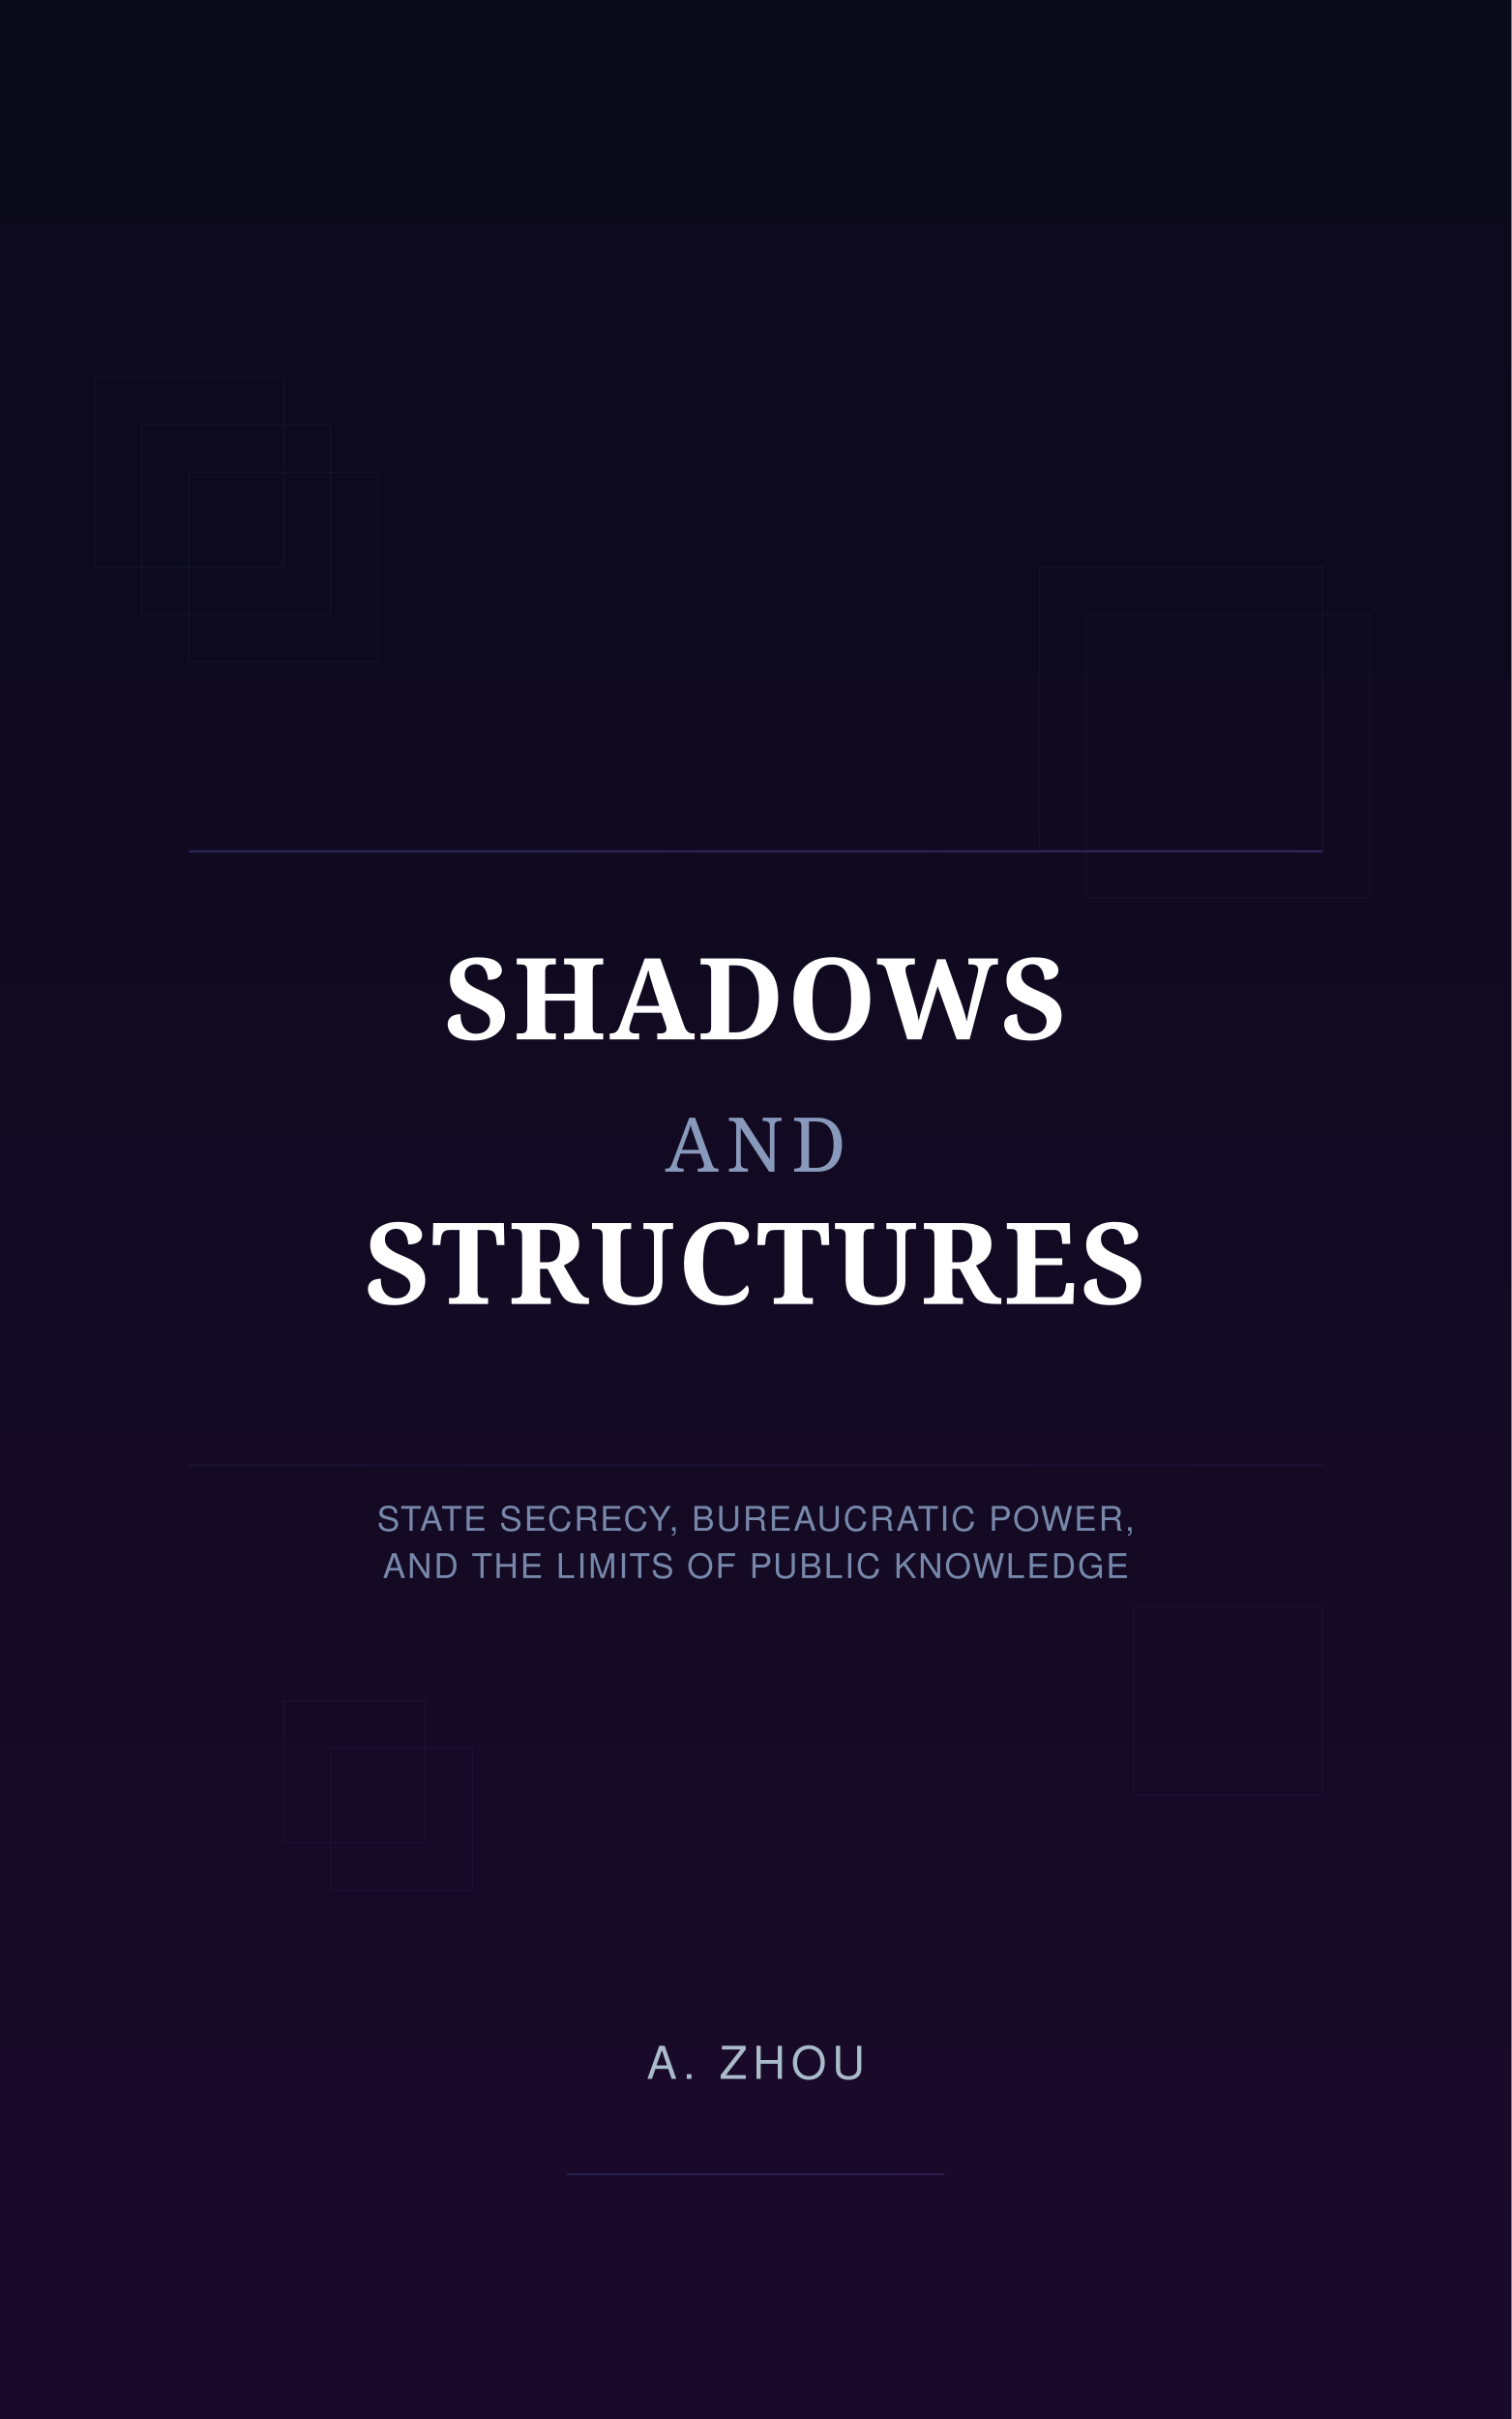
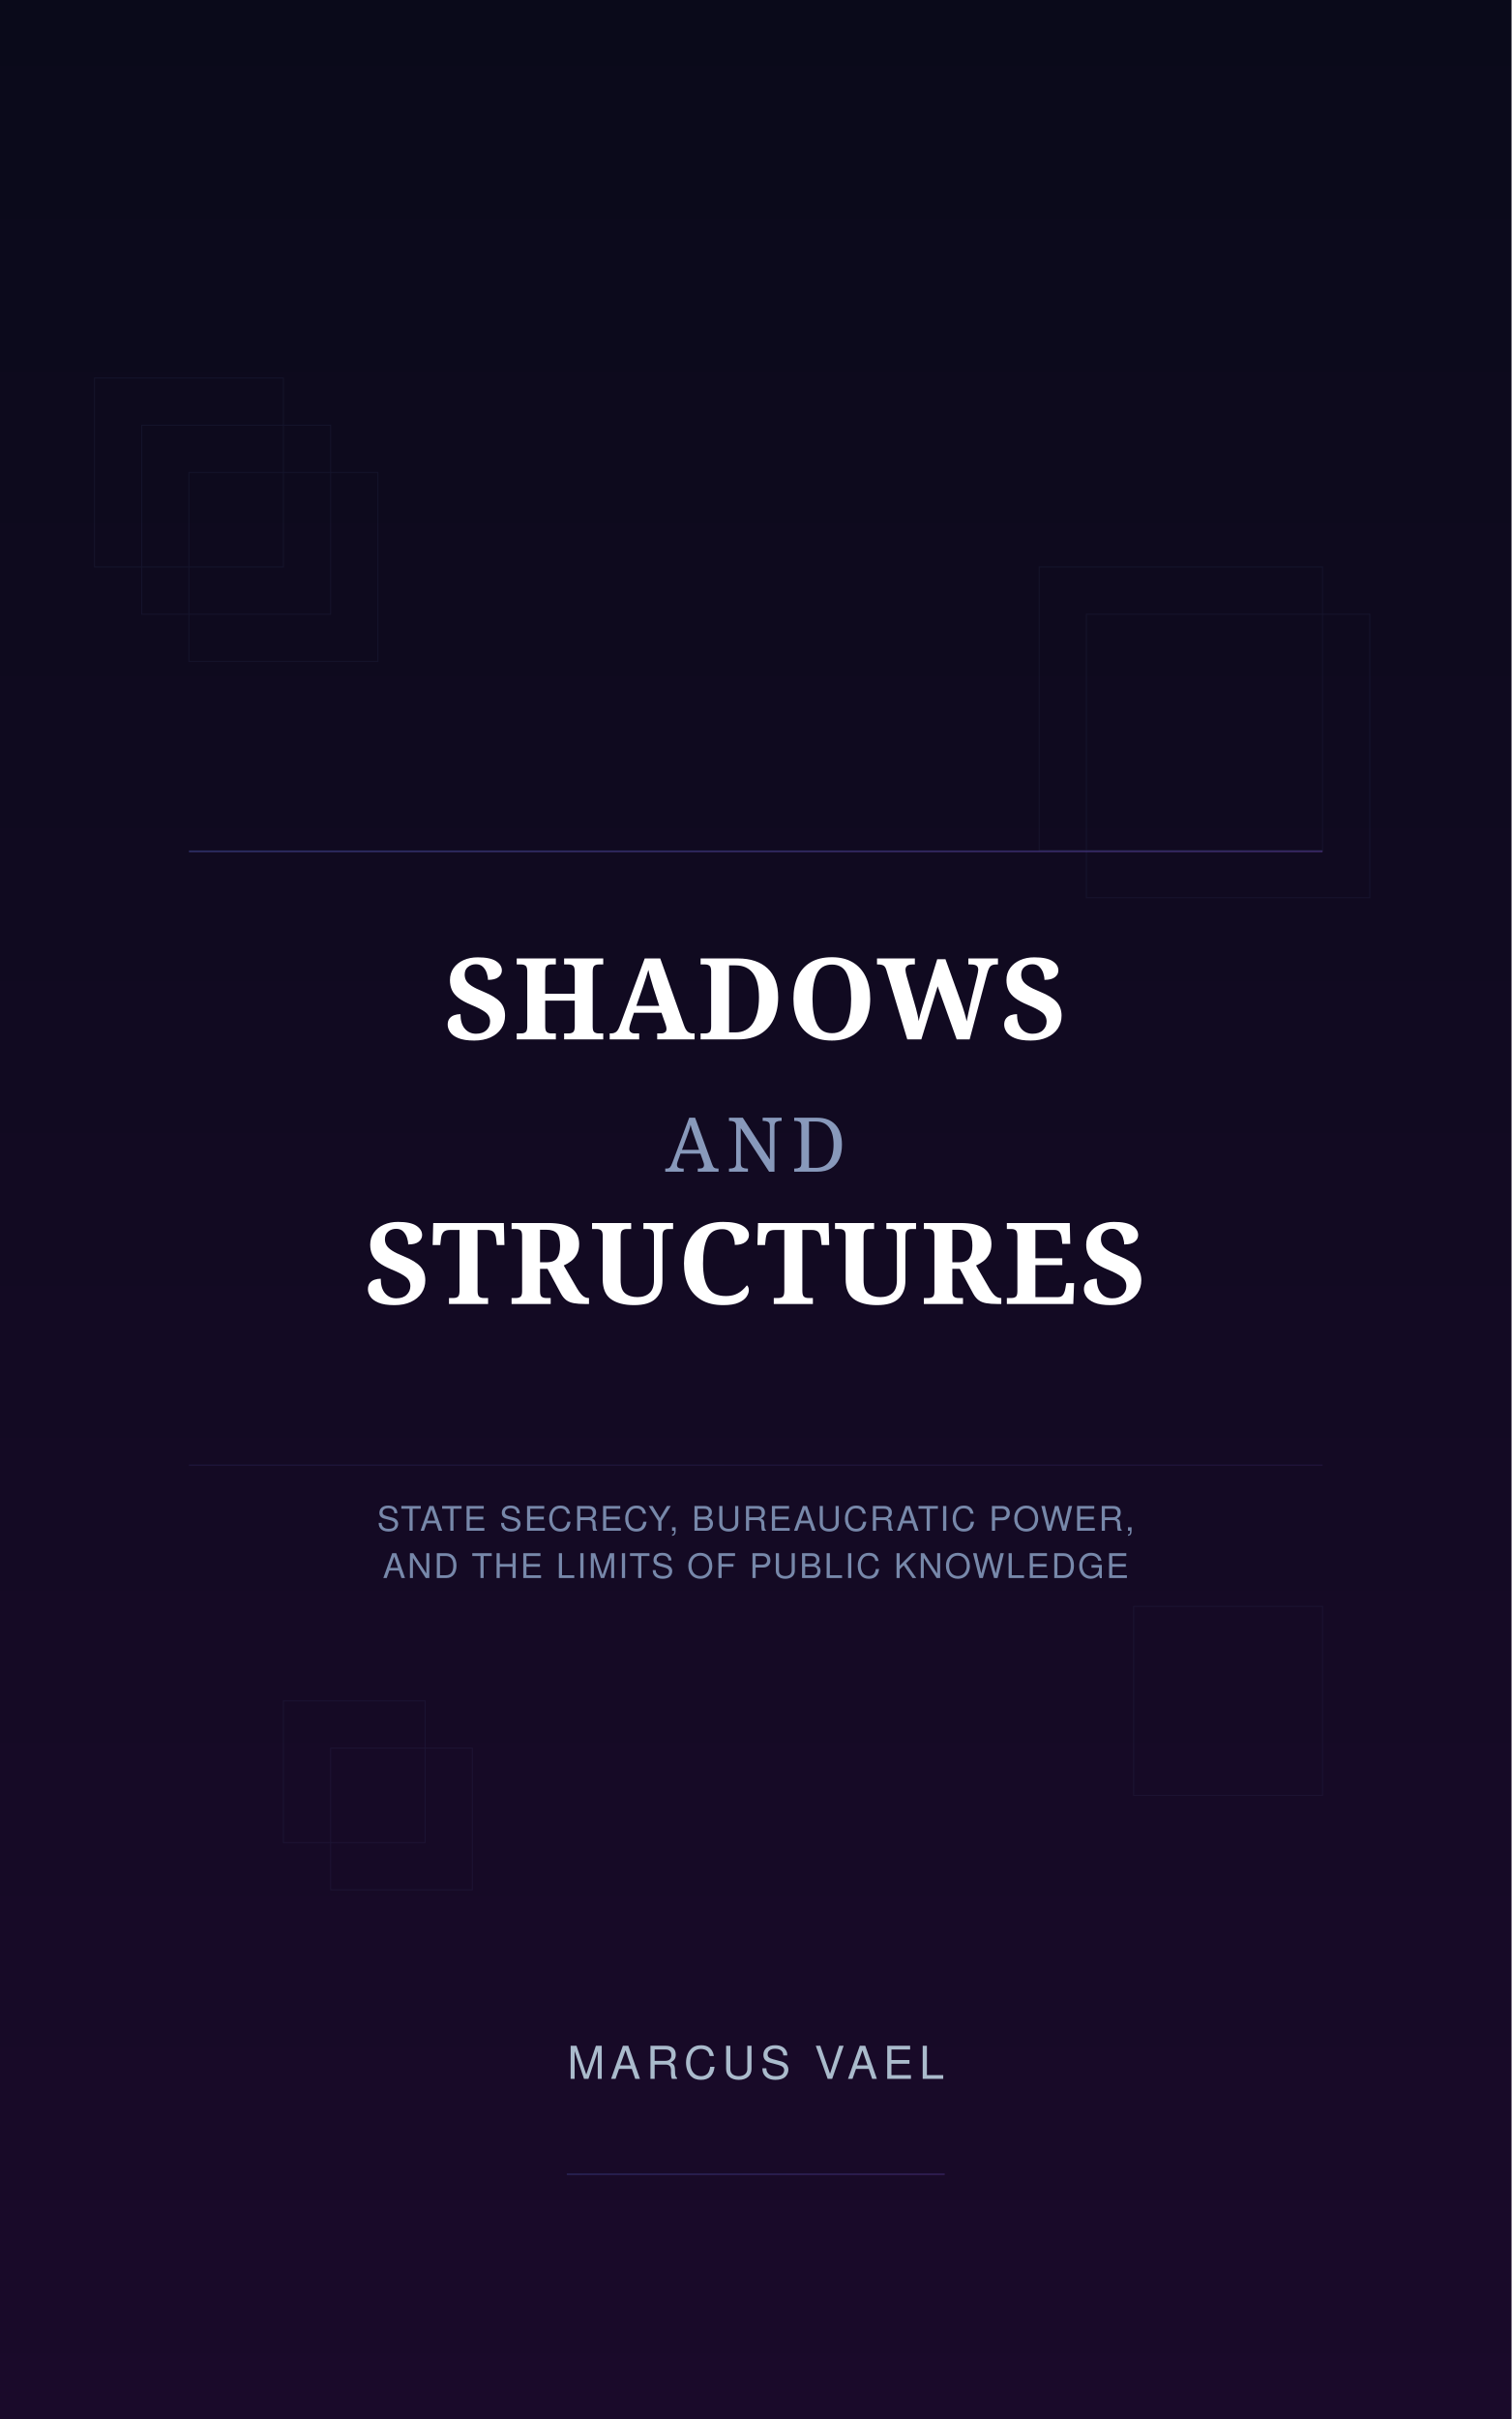
<svg xmlns="http://www.w3.org/2000/svg" width="1600" height="2560" viewBox="0 0 1600 2560">
  <defs>
    <linearGradient id="bg" x1="0" y1="0" x2="0" y2="1">
      <stop offset="0%" stop-color="#0a0a1a" />
      <stop offset="100%" stop-color="#1a0a2a" />
    </linearGradient>
    <linearGradient id="accent" x1="0" y1="0" x2="1" y2="1">
      <stop offset="0%" stop-color="#334488" />
      <stop offset="100%" stop-color="#553388" />
    </linearGradient>
  </defs>
  <rect width="1600" height="2560" fill="url(#bg)" />
  <g opacity="0.08">
    <rect x="100" y="400" width="200" height="200" fill="none" stroke="#6688cc" stroke-width="1" />
    <rect x="150" y="450" width="200" height="200" fill="none" stroke="#6688cc" stroke-width="1" />
    <rect x="200" y="500" width="200" height="200" fill="none" stroke="#6688cc" stroke-width="1" />
    <rect x="1100" y="600" width="300" height="300" fill="none" stroke="#6688cc" stroke-width="1" />
    <rect x="1150" y="650" width="300" height="300" fill="none" stroke="#6688cc" stroke-width="1" />
    <rect x="300" y="1800" width="150" height="150" fill="none" stroke="#6688cc" stroke-width="1" />
    <rect x="350" y="1850" width="150" height="150" fill="none" stroke="#6688cc" stroke-width="1" />
    <rect x="1200" y="1700" width="200" height="200" fill="none" stroke="#6688cc" stroke-width="1" />
  </g>
  <rect x="200" y="900" width="1200" height="2" fill="url(#accent)" opacity="0.6" />
  <rect x="200" y="1550" width="1200" height="1" fill="url(#accent)" opacity="0.3" />
  <text x="800" y="1100" text-anchor="middle" font-family="Georgia, serif" font-size="120" font-weight="bold" fill="#ffffff" letter-spacing="3">SHADOWS</text>
  <text x="800" y="1240" text-anchor="middle" font-family="Georgia, serif" font-size="80" fill="#8899bb" letter-spacing="8">AND</text>
  <text x="800" y="1380" text-anchor="middle" font-family="Georgia, serif" font-size="120" font-weight="bold" fill="#ffffff" letter-spacing="3">STRUCTURES</text>
  <text x="800" y="1620" text-anchor="middle" font-family="Helvetica, Arial, sans-serif" font-size="36" fill="#7788aa" letter-spacing="2">STATE SECRECY, BUREAUCRATIC POWER,</text>
  <text x="800" y="1670" text-anchor="middle" font-family="Helvetica, Arial, sans-serif" font-size="36" fill="#7788aa" letter-spacing="2">AND THE LIMITS OF PUBLIC KNOWLEDGE</text>
-   <text x="800" y="2200" text-anchor="middle" font-family="Helvetica, Arial, sans-serif" font-size="48" fill="#aabbcc" letter-spacing="6">A. ZHOU</text>
+   <text x="800" y="2200" text-anchor="middle" font-family="Helvetica, Arial, sans-serif" font-size="48" fill="#aabbcc" letter-spacing="6">MARCUS VAEL</text>
  <rect x="600" y="2300" width="400" height="2" fill="url(#accent)" opacity="0.4" />
</svg>
